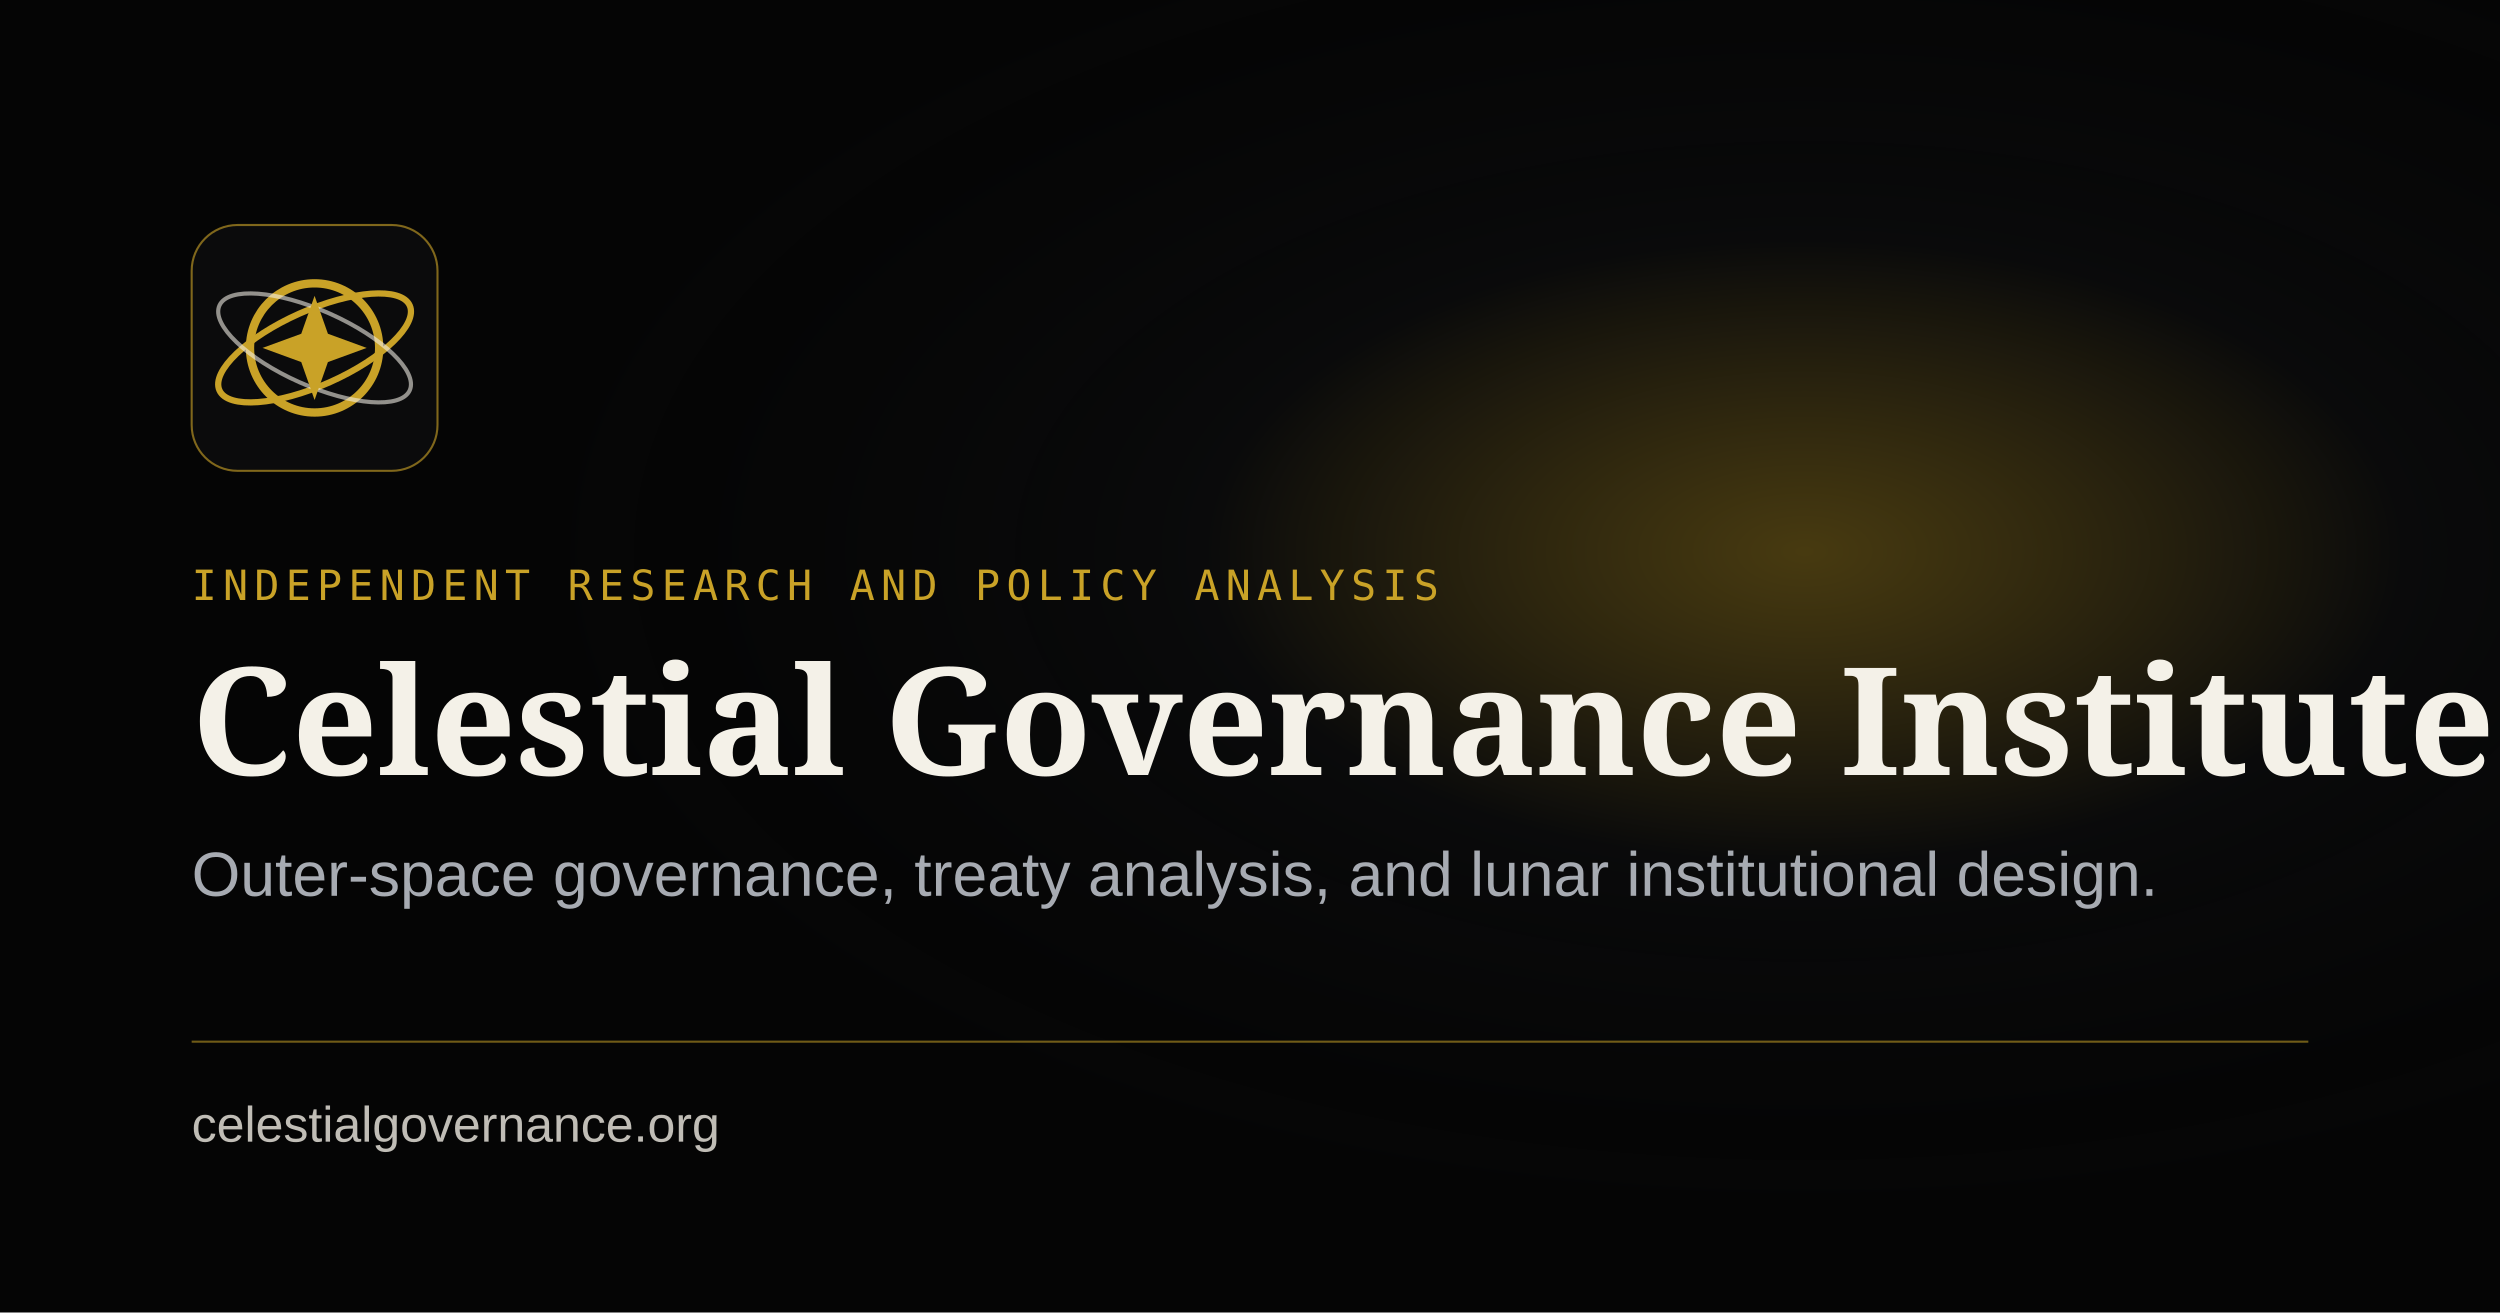
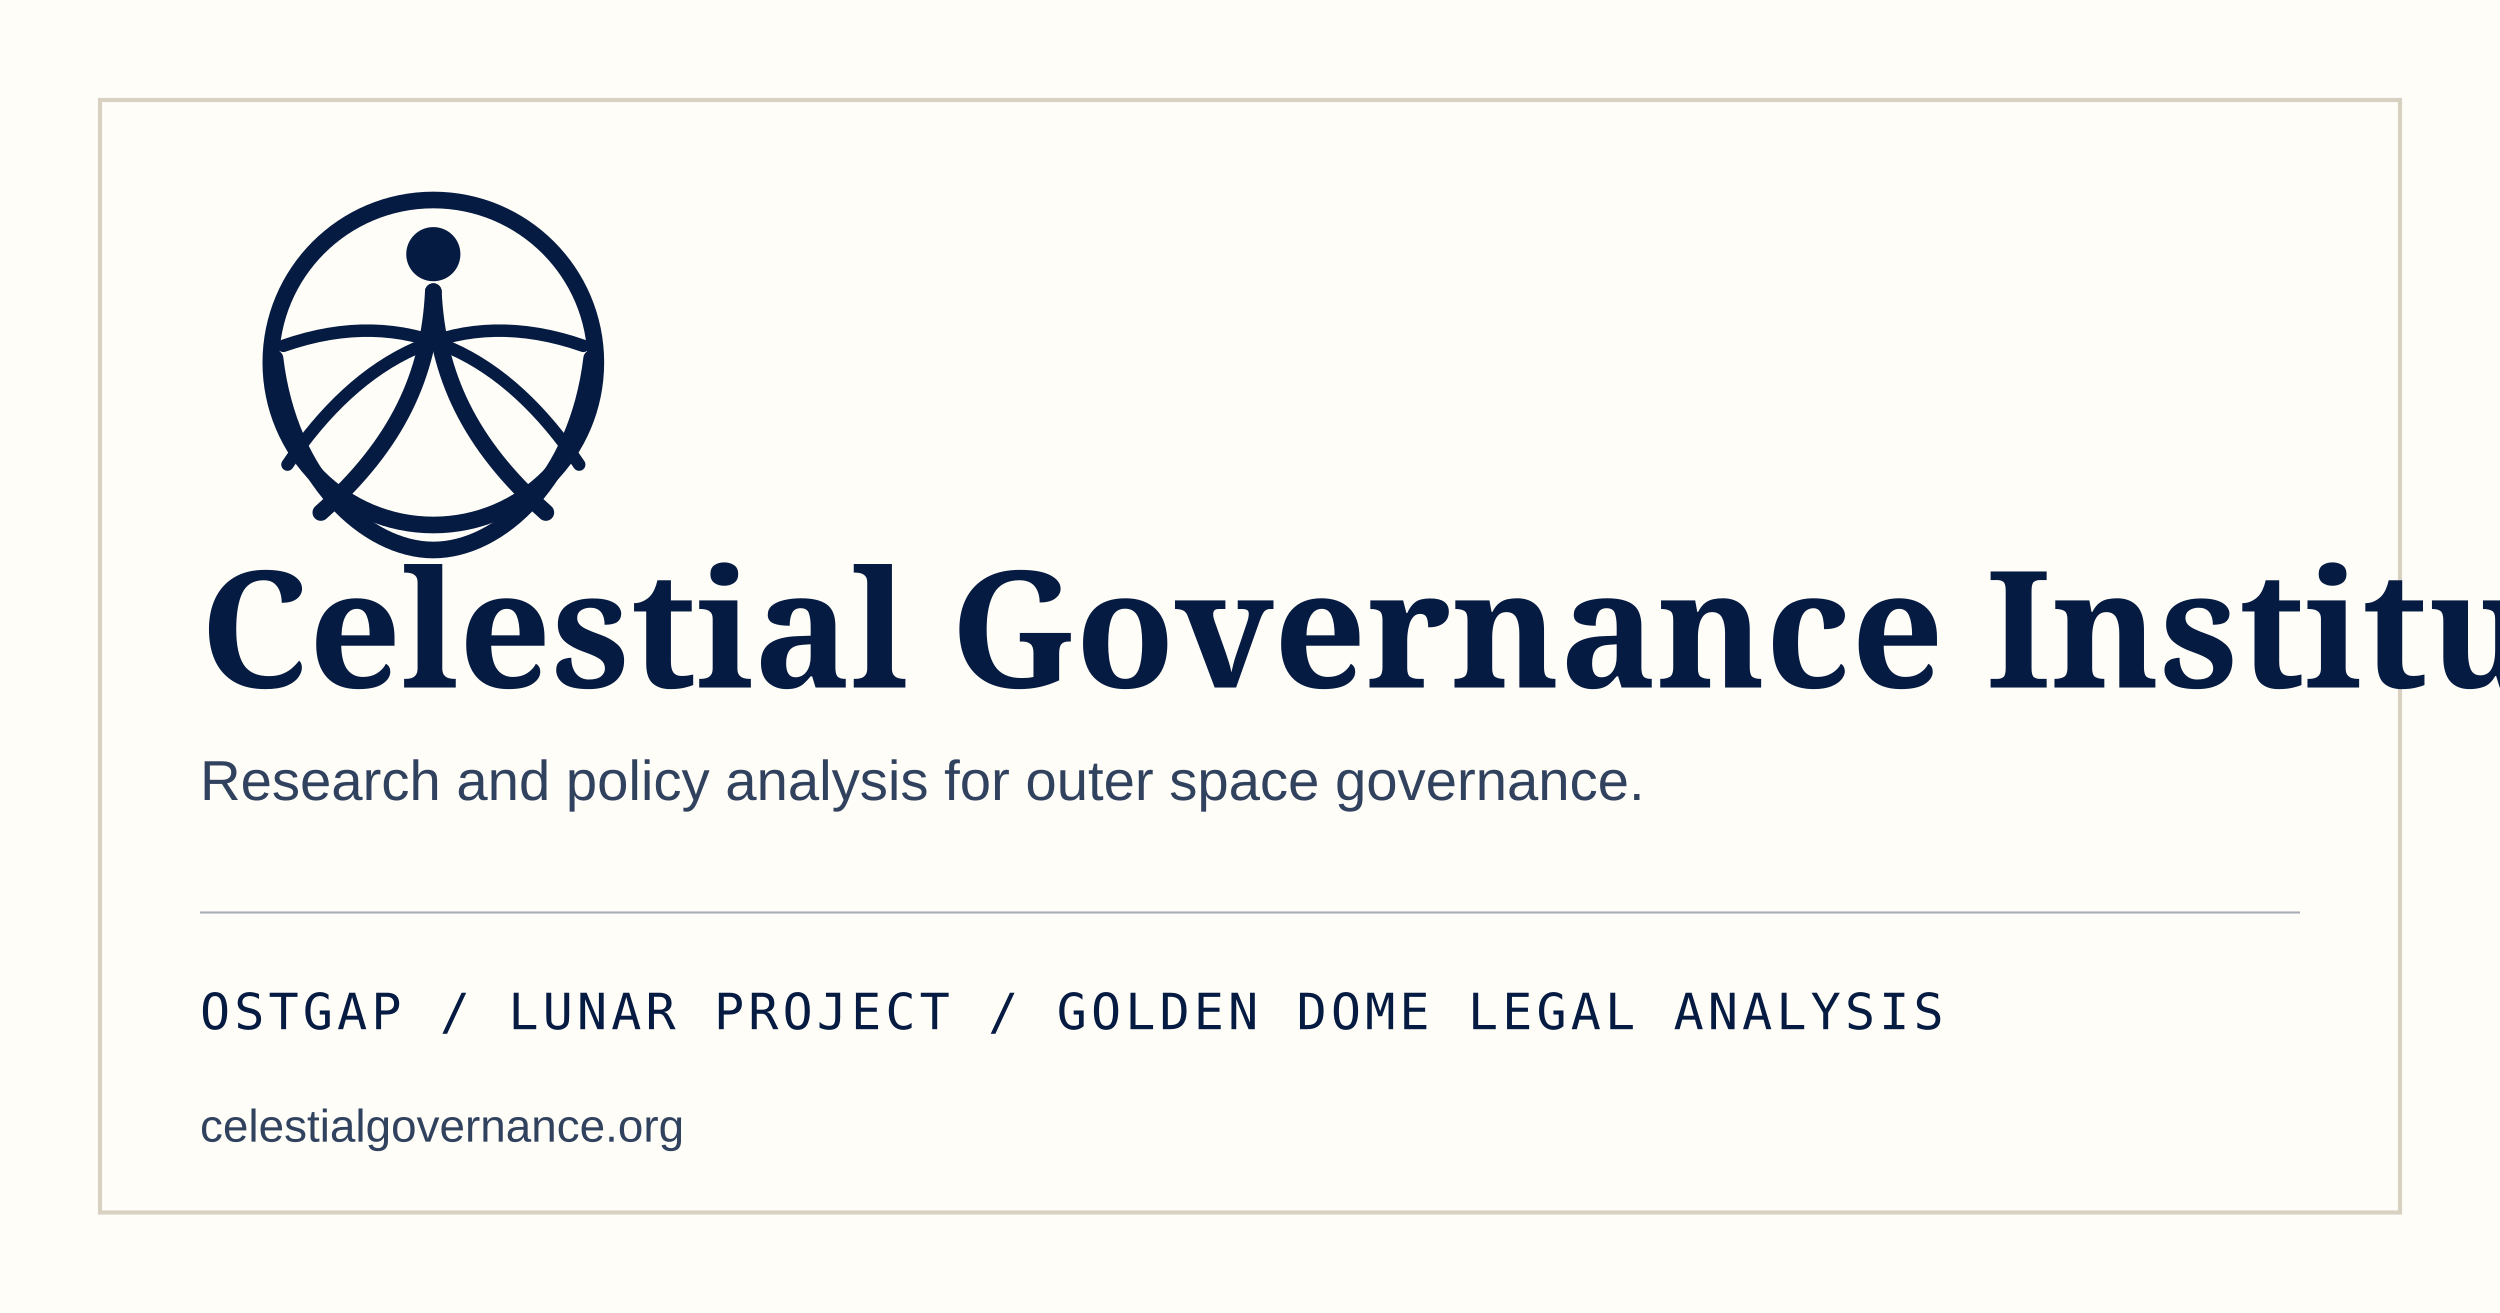
<svg xmlns="http://www.w3.org/2000/svg" viewBox="0 0 1200 630" role="img" aria-labelledby="title desc">
-   <rect width="1200" height="630" fill="#050505" />
-   <radialGradient id="g" cx="72%" cy="42%" r="54%">
-     <stop offset="0" stop-color="#C9A227" stop-opacity="0.34" />
-     <stop offset="0.44" stop-color="#111214" stop-opacity="0.4" />
-     <stop offset="1" stop-color="#050505" stop-opacity="0" />
-   </radialGradient>
-   <rect width="1200" height="630" fill="url(#g)" />
-   <g transform="translate(92 108)" fill="none">
-     <rect width="118" height="118" rx="22" fill="#0b0b0c" stroke="#C9A227" stroke-opacity="0.62" />
-     <circle cx="59" cy="59" r="31" stroke="#C9A227" stroke-width="4" />
-     <ellipse cx="59" cy="59" rx="50" ry="18" stroke="#C9A227" stroke-width="3" transform="rotate(-24 59 59)" />
-     <ellipse cx="59" cy="59" rx="50" ry="18" stroke="#F4F1E8" stroke-opacity="0.58" stroke-width="2" transform="rotate(24 59 59)" />
-     <path fill="#C9A227" d="M59 34l6.4 18.2L84 59l-18.6 6.8L59 84l-6.4-18.2L34 59l18.6-6.8L59 34z" />
+   <rect width="1200" height="630" fill="#fffdf8" />
+   <rect x="48" y="48" width="1104" height="534" fill="none" stroke="#d8d1c2" stroke-width="2" />
+   <g transform="translate(96 78)" fill="none" stroke="#061b42" stroke-linecap="round" stroke-linejoin="round">
+     <circle cx="112" cy="96" r="78" stroke-width="8" />
+     <path d="M36 94c7 58 44 92 76 92s69-34 76-92" stroke-width="8" />
+     <path d="M42 145c35-52 82-78 142-57" stroke-width="6" />
+     <path d="M182 145c-35-52-82-78-142-57" stroke-width="6" />
+     <path d="M112 62c-2 40-17 73-54 106" stroke-width="8" />
+     <path d="M112 62c2 40 17 73 54 106" stroke-width="8" />
+     <circle cx="112" cy="44" r="13" fill="#061b42" stroke="none" />
  </g>
-   <text x="92" y="288" fill="#C9A227" font-family="IBM Plex Mono, Consolas, monospace" font-size="20" letter-spacing="3">INDEPENDENT RESEARCH AND POLICY ANALYSIS</text>
-   <text x="92" y="372" fill="#F4F1E8" font-family="Cormorant Garamond, Georgia, serif" font-size="72" font-weight="600">Celestial Governance Institute</text>
-   <text x="92" y="430" fill="#A7ABB2" font-family="Raleway, Arial, sans-serif" font-size="30">Outer-space governance, treaty analysis, and lunar institutional design.</text>
-   <line x1="92" y1="500" x2="1108" y2="500" stroke="#C9A227" stroke-opacity="0.55" />
-   <text x="92" y="548" fill="#F4F1E8" fill-opacity="0.78" font-family="Raleway, Arial, sans-serif" font-size="24">celestialgovernance.org</text>
+   <text x="96" y="330" fill="#061b42" font-family="Cormorant Garamond, Georgia, serif" font-size="78" font-weight="600">Celestial Governance Institute</text>
+   <text x="96" y="384" fill="#31425f" font-family="Raleway, Arial, sans-serif" font-size="27">Research and policy analysis for outer space governance.</text>
+   <line x1="96" y1="438" x2="1104" y2="438" stroke="#061b42" stroke-opacity="0.35" />
+   <text x="96" y="494" fill="#061b42" font-family="IBM Plex Mono, Consolas, monospace" font-size="24" letter-spacing="2">OSTGAP  /  LUNAR PROJECT  /  GOLDEN DOME LEGAL ANALYSIS</text>
+   <text x="96" y="548" fill="#31425f" font-family="Raleway, Arial, sans-serif" font-size="22">celestialgovernance.org</text>
</svg>
